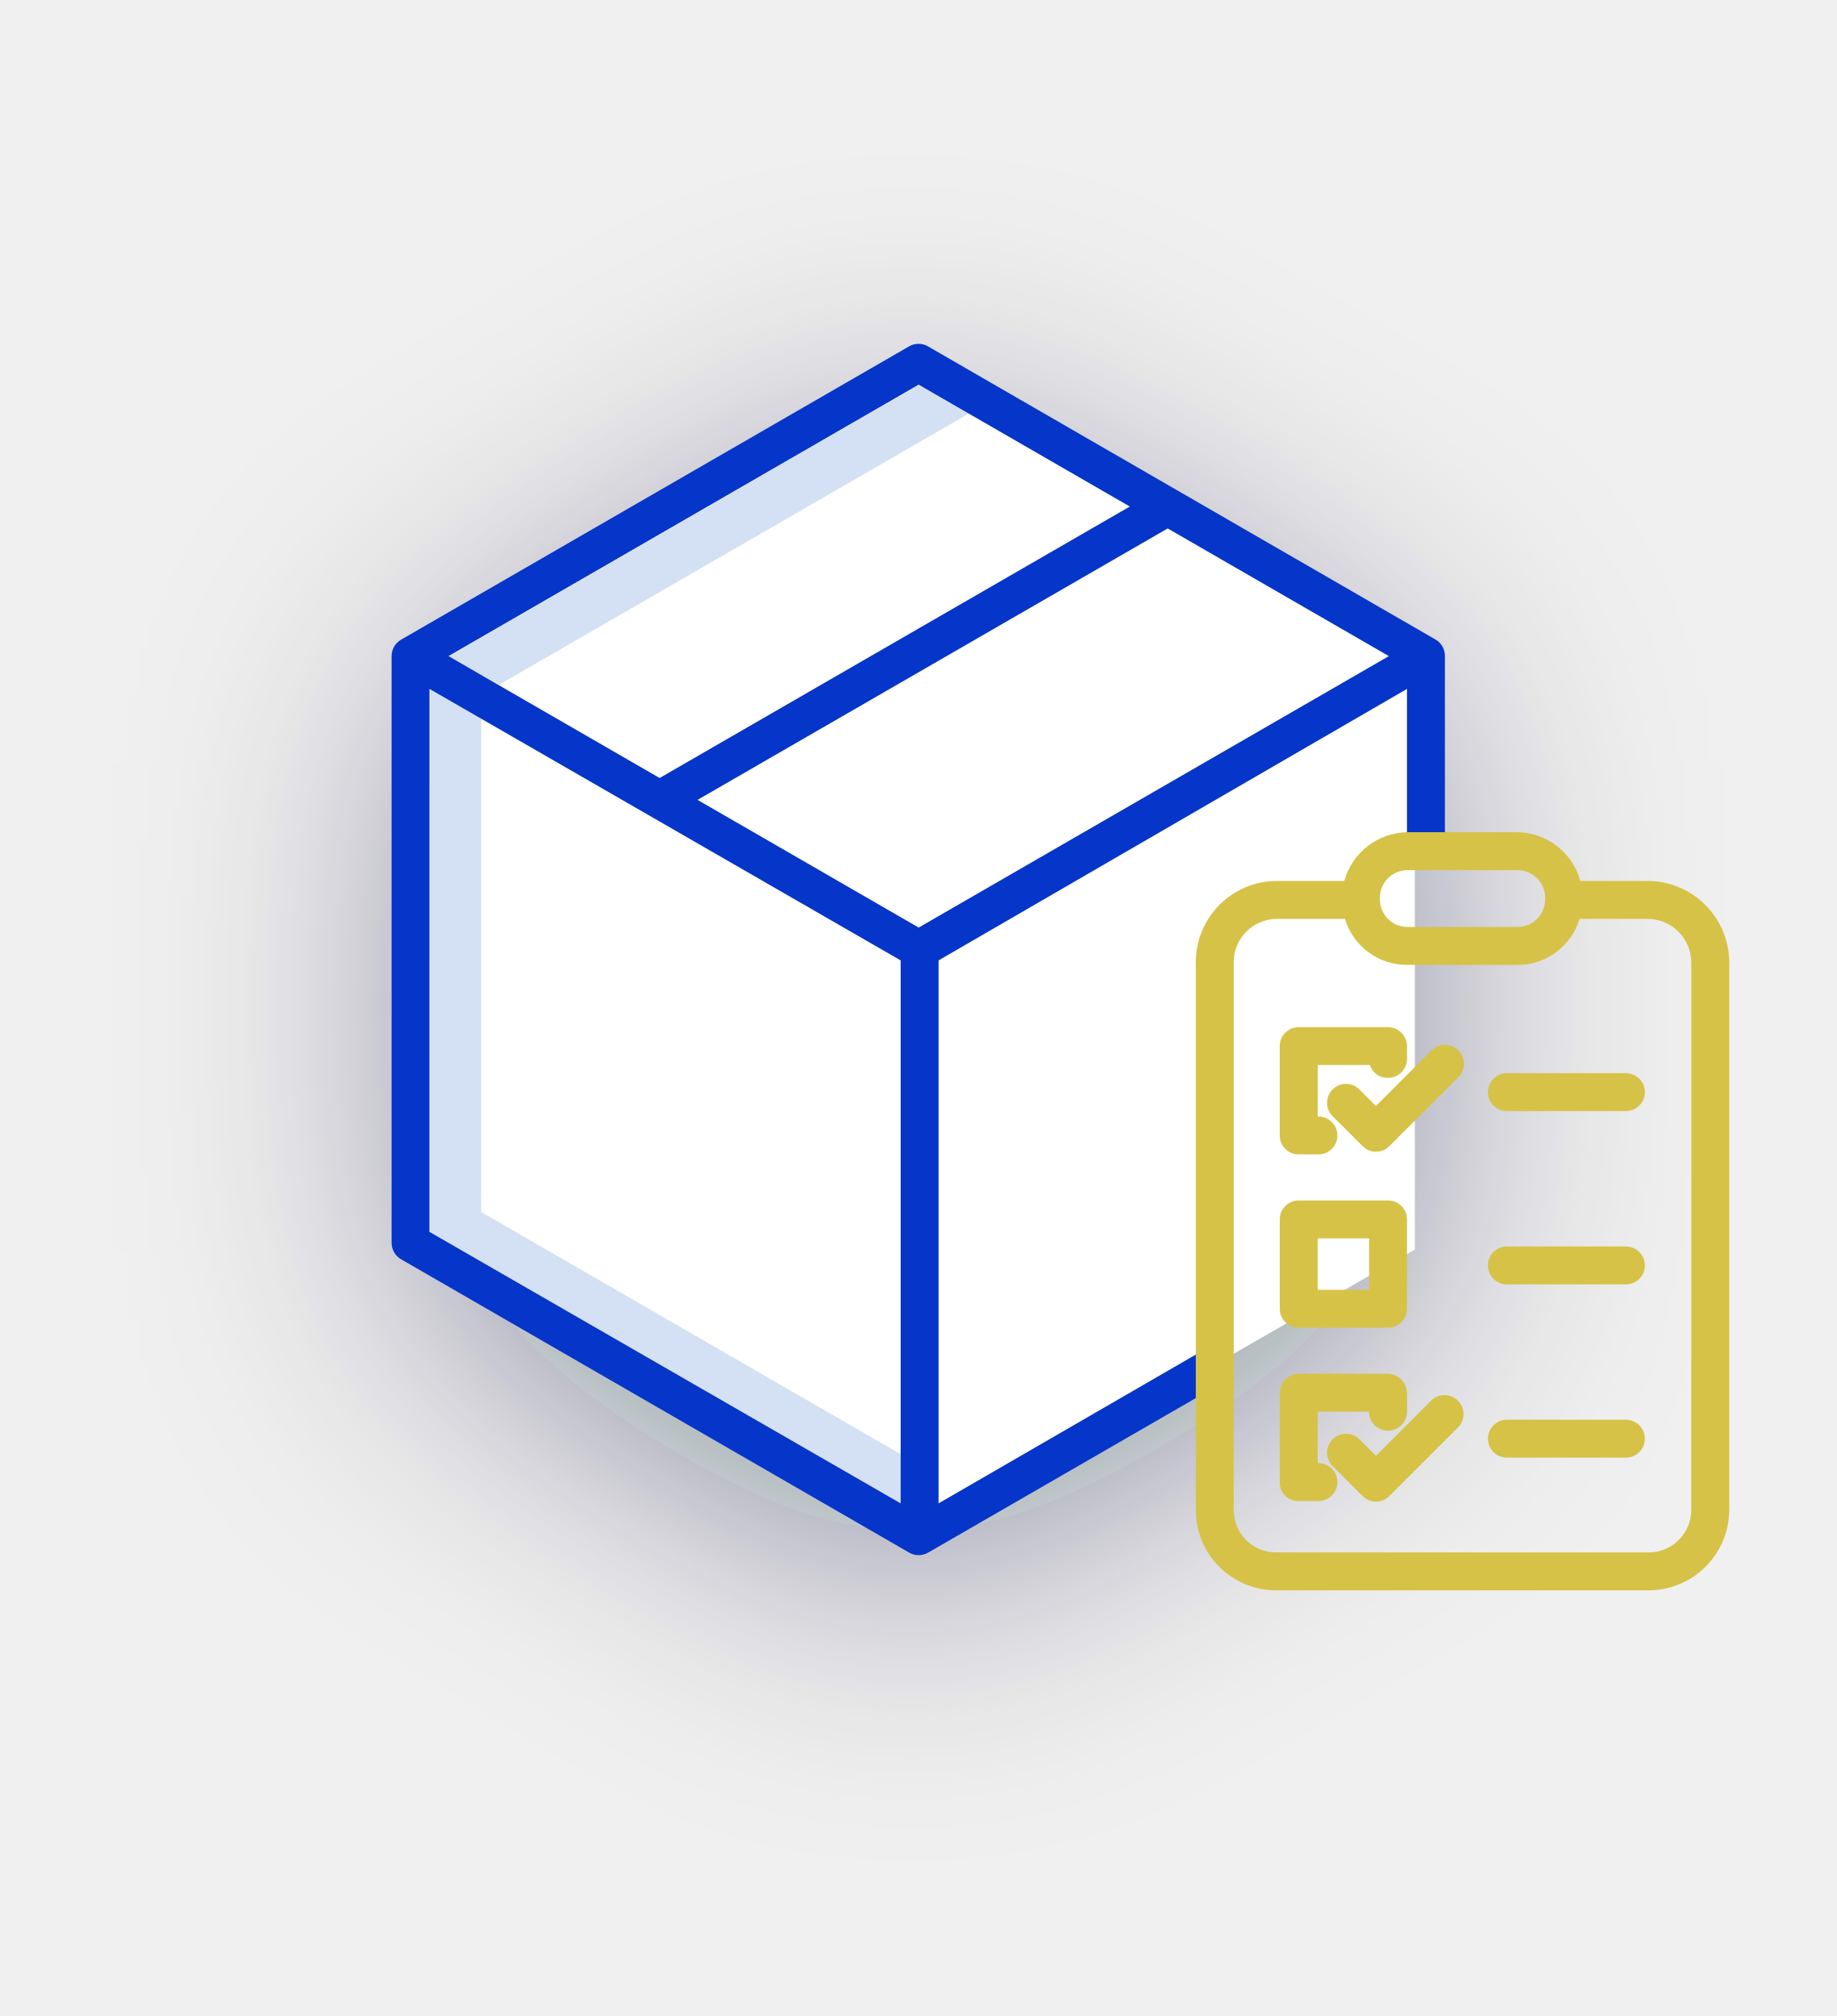
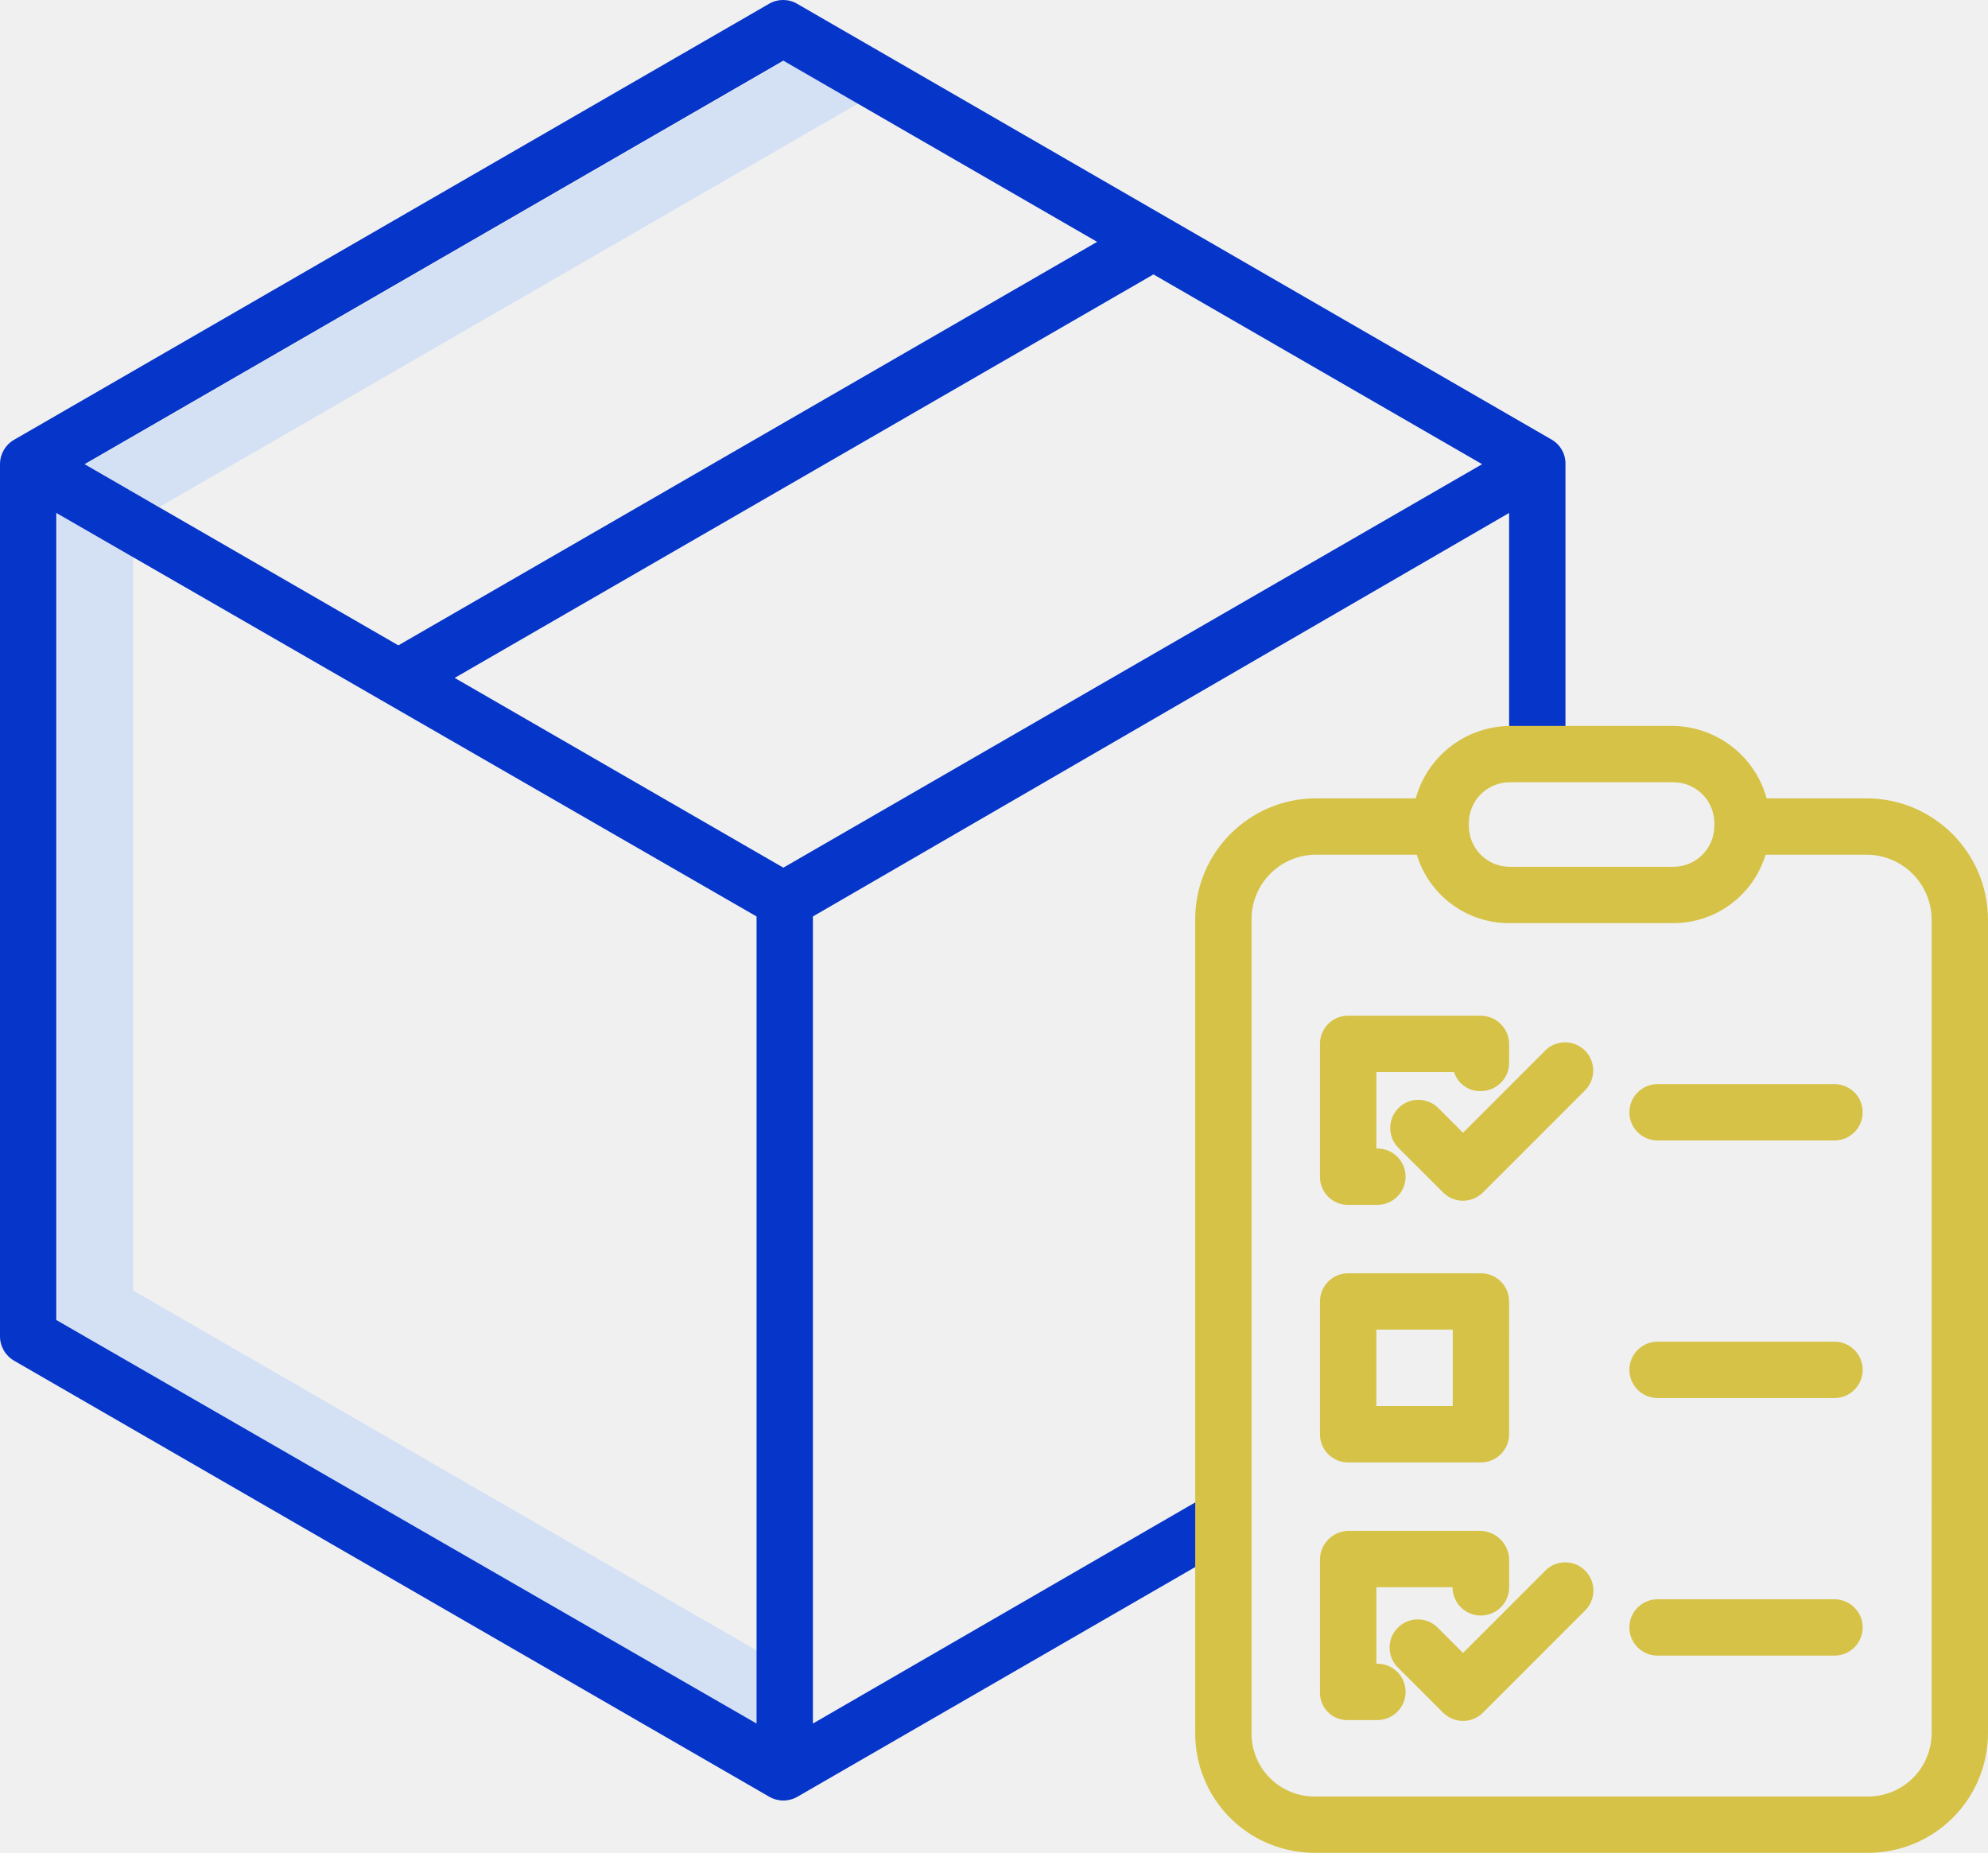
- <svg xmlns="http://www.w3.org/2000/svg" width="104.403" height="114.579">
-   <defs>
-     <filter id="a" x="0" y="0" width="104.403" height="114.579" filterUnits="userSpaceOnUse">
-       <feOffset dy="3" />
-       <feGaussianBlur stdDeviation="8" result="b" />
-       <feFlood flood-color="#00153a" flood-opacity=".412" />
-       <feComposite operator="in" in2="b" />
-       <feComposite in="SourceGraphic" />
-     </filter>
-   </defs>
-   <g transform="translate(-.004 .001)" filter="url(#a)">
-     <path d="M51.62 21.003L24 37.284v33.725l27.62 16.572 28.783-16.572V37.284z" fill="#fff" />
-   </g>
-   <path d="M28.363 38.917L55.23 23.409l-2.826-1.633-26.937 15.551zm-1.016 29.968V40.764l-2.9-1.682v31.106L51.388 85.74v-2.976z" fill="#d4e1f4" />
-   <path d="M73.802 65.611h1.131a1.077 1.077 0 000-2.155h-.043v-2.924h2.971a1.037 1.037 0 001.024.727 1.08 1.08 0 001.083-1.075v-.725a1.092 1.092 0 00-1.091-1.081h-5.075a1.075 1.075 0 00-1.069 1.082v5.075a1.07 1.07 0 001.069 1.076zm6.164 3.693a1.077 1.077 0 00-1.077-1.077h-5.078a1.077 1.077 0 00-1.078 1.077v5.078a1.077 1.077 0 001.077 1.077h5.078a1.077 1.077 0 001.077-1.077zm-5.078 1.077h2.924v2.924h-2.924zm.045 12.773h-.043V80.23h2.913a1.083 1.083 0 102.166 0v-1.038a1.123 1.123 0 00-1.092-1.116h-5.075a1.107 1.107 0 00-1.069 1.119v5.075a1.039 1.039 0 001.069 1.04h1.131a1.077 1.077 0 100-2.155z" fill="#d6c247" />
-   <path d="M81.357 59.701l-3.155 3.155-.96-.96a1.078 1.078 0 00-1.524 1.524l1.722 1.721a1.077 1.077 0 001.524 0l3.917-3.917a1.077 1.077 0 00-1.524-1.523zm0 19.886l-3.155 3.155-.96-.96a1.078 1.078 0 00-1.524 1.524l1.722 1.721a1.077 1.077 0 001.524 0l3.917-3.917a1.078 1.078 0 00-1.524-1.524zm11.051-18.593h-6.766a1.077 1.077 0 100 2.154h6.766a1.077 1.077 0 100-2.154zm0 9.849h-6.766a1.077 1.077 0 000 2.155h6.766a1.077 1.077 0 100-2.155zm0 9.849h-6.766a1.077 1.077 0 100 2.154h6.766a1.077 1.077 0 100-2.154z" fill="#d6c247" />
-   <path d="M22.795 71.57l28.878 16.673a1.077 1.077 0 001.077 0l16.8-9.7-1.051-1.866-15.157 8.767v-30.86l26.623-15.429v9.22h2.154V37.291a1.056 1.056 0 00-.515-.933L52.738 19.685a1.066 1.066 0 00-1.071 0L22.792 36.358a1.074 1.074 0 00-.536.933v33.346a1.077 1.077 0 00.539.933zm1.616-32.416l26.777 15.43v30.86L24.41 70.015zm15.233 6.307l26.722-15.427 12.569 7.256-26.723 15.428zm12.568-23.6l12 6.928-26.723 15.429-12-6.928z" fill="#0635c9" />
-   <path d="M93.649 50.068h-3.833a3.776 3.776 0 00-3.6-2.77h-6.213a3.775 3.775 0 00-3.6 2.77h-3.841a4.622 4.622 0 00-4.6 4.645v31.1a4.562 4.562 0 004.6 4.573h21.087a4.587 4.587 0 004.63-4.573v-31.1a4.647 4.647 0 00-4.63-4.645zm-5.835 1.052a1.564 1.564 0 01-1.564 1.564h-6.26a1.564 1.564 0 01-1.564-1.564v-.1a1.564 1.564 0 011.564-1.564h6.26a1.564 1.564 0 011.564 1.564zm8.31 34.694a2.43 2.43 0 01-2.475 2.419H72.562a2.405 2.405 0 01-2.446-2.419v-31.1a2.466 2.466 0 012.446-2.49h3.875a3.685 3.685 0 003.562 2.616h6.213a3.684 3.684 0 003.562-2.616h3.875a2.491 2.491 0 012.475 2.49z" fill="#d6c247" />
+ <svg xmlns="http://www.w3.org/2000/svg" viewBox="0 0 185.701 173.058">
+   <path d="M14.918 47.337L80.544 9.448 73.637 5.46 7.843 43.446zm-2.481 73.194v-68.69l-7.075-4.109v75.983l65.8 37.989v-7.269z" fill="#d4e1f4" />
+   <path d="M125.911 112.535h2.754a2.631 2.631 0 000-5.263h-.1v-7.142h7.258a2.533 2.533 0 002.5 1.777 2.639 2.639 0 002.646-2.625v-1.771a2.666 2.666 0 00-2.66-2.644h-12.4a2.626 2.626 0 00-2.61 2.644v12.4a2.613 2.613 0 002.612 2.628zm15.056 9.022a2.631 2.631 0 00-2.632-2.631H125.93a2.631 2.631 0 00-2.631 2.631v12.405a2.631 2.631 0 002.631 2.631h12.405a2.631 2.631 0 002.631-2.631zm-12.405 2.631h7.142v7.142h-7.142zm.104 31.201h-.1v-7.142h7.116a2.645 2.645 0 105.29.005v-2.536a2.744 2.744 0 00-2.66-2.732h-12.4a2.7 2.7 0 00-2.613 2.733v12.4a2.538 2.538 0 002.612 2.54h2.755a2.631 2.631 0 100-5.263z" fill="#d6c247" />
+   <path d="M144.368 98.098l-7.706 7.706-2.344-2.345a2.632 2.632 0 00-3.722 3.721l4.205 4.2a2.631 2.631 0 003.721 0l9.568-9.568a2.632 2.632 0 00-3.722-3.721zm0 48.586l-7.706 7.706-2.344-2.345a2.632 2.632 0 10-3.722 3.722l4.205 4.2a2.631 2.631 0 003.721 0l9.568-9.568a2.632 2.632 0 00-3.722-3.722zm26.994-45.426h-16.528a2.631 2.631 0 000 5.263h16.528a2.631 2.631 0 100-5.263zm0 24.058h-16.528a2.631 2.631 0 000 5.263h16.528a2.631 2.631 0 100-5.263zm0 24.058h-16.528a2.631 2.631 0 000 5.263h16.528a2.631 2.631 0 100-5.263z" fill="#d6c247" />
+   <path d="M1.316 127.092l70.541 40.727a2.631 2.631 0 002.631 0l41.032-23.69-2.566-4.558-37.019 21.41V85.599l65.033-37.689v22.523h5.263V43.358a2.579 2.579 0 00-1.258-2.279L74.459.352a2.6 2.6 0 00-2.617 0L1.309 41.08A2.625 2.625 0 000 43.358v81.454a2.631 2.631 0 001.316 2.279zm3.947-79.181L70.672 85.6v75.383l-65.409-37.69zm37.21 15.406l65.274-37.686 30.7 17.725-65.274 37.685zm30.7-57.651l29.311 16.923L37.21 60.278 7.9 43.356z" fill="#0635c9" />
+   <path d="M174.391 74.568h-9.364a9.222 9.222 0 00-8.8-6.766h-15.181a9.222 9.222 0 00-8.8 6.766h-9.364a11.291 11.291 0 00-11.236 11.346v75.972a11.143 11.143 0 0011.236 11.171h51.509a11.2 11.2 0 0011.309-11.171V85.914a11.353 11.353 0 00-11.309-11.346zm-14.253 2.571a3.82 3.82 0 01-3.82 3.82h-15.291a3.82 3.82 0 01-3.82-3.82v-.255a3.82 3.82 0 013.82-3.82h15.291a3.82 3.82 0 013.82 3.82zm20.3 84.747a5.937 5.937 0 01-6.046 5.909h-51.51a5.875 5.875 0 01-5.974-5.909V85.914a6.023 6.023 0 015.974-6.083h9.464a9 9 0 008.7 6.39h15.177a9 9 0 008.7-6.39h9.467a6.084 6.084 0 016.046 6.083z" fill="#d6c247" />
</svg>
